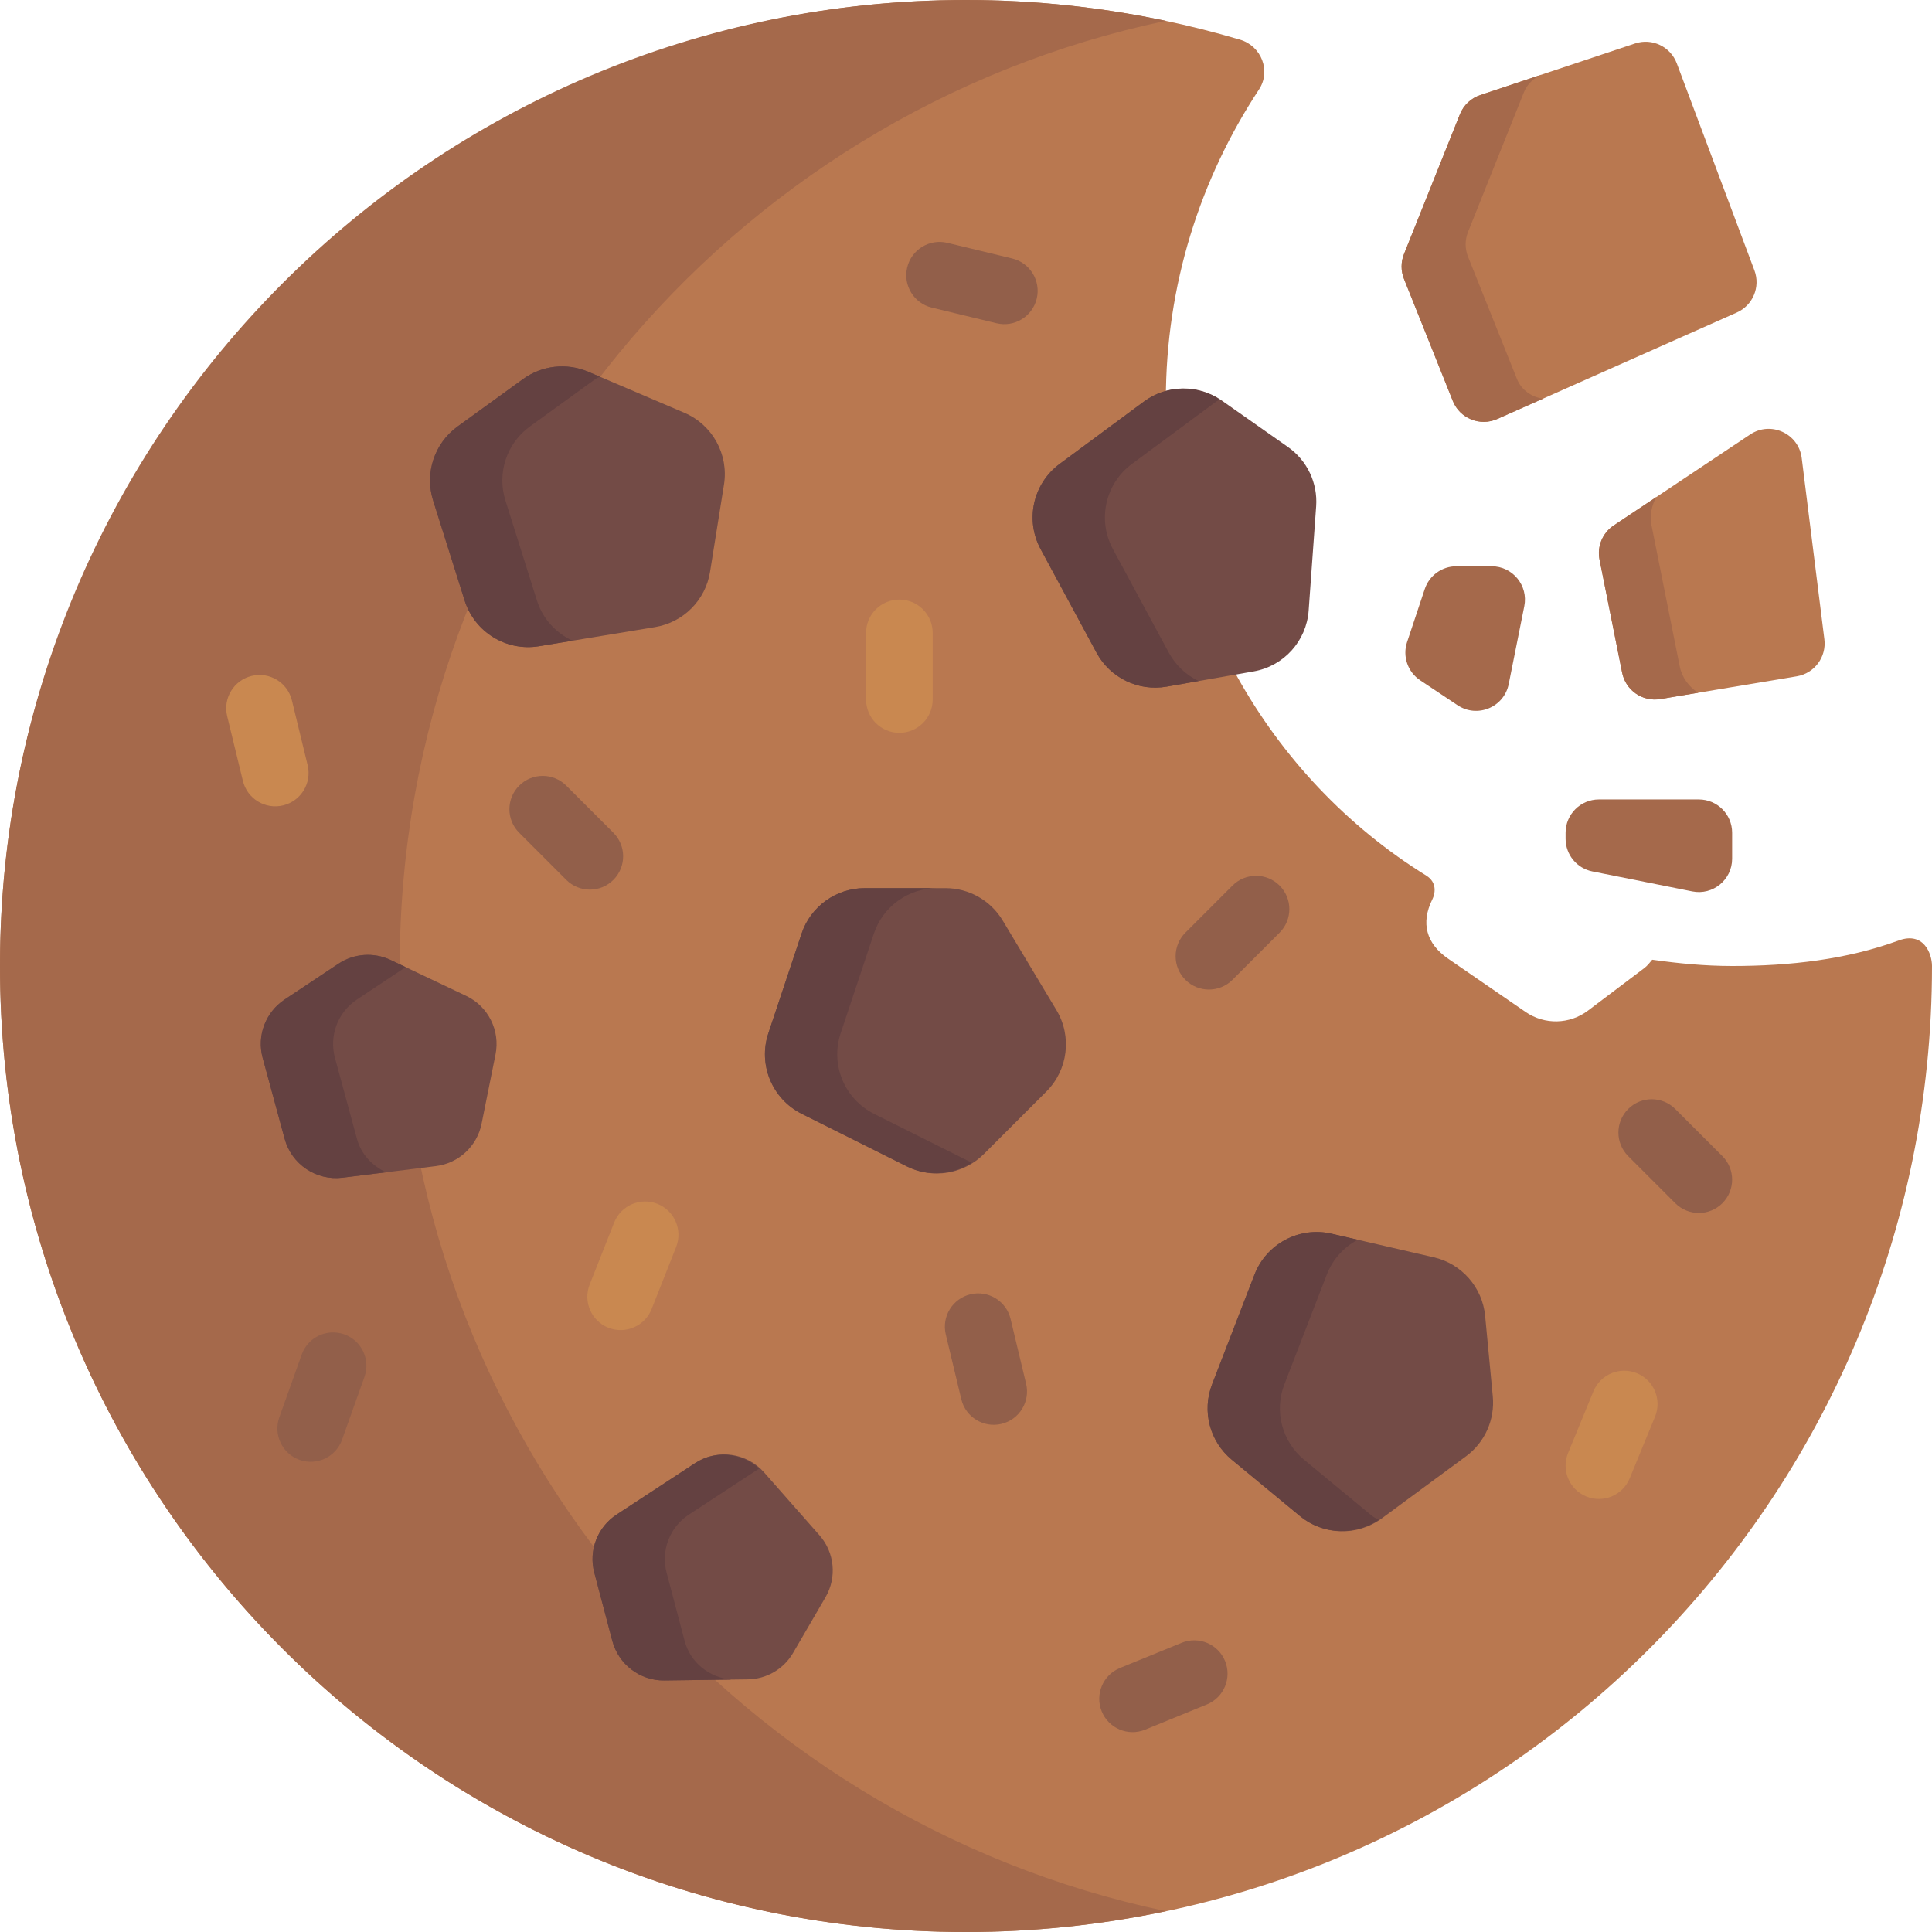
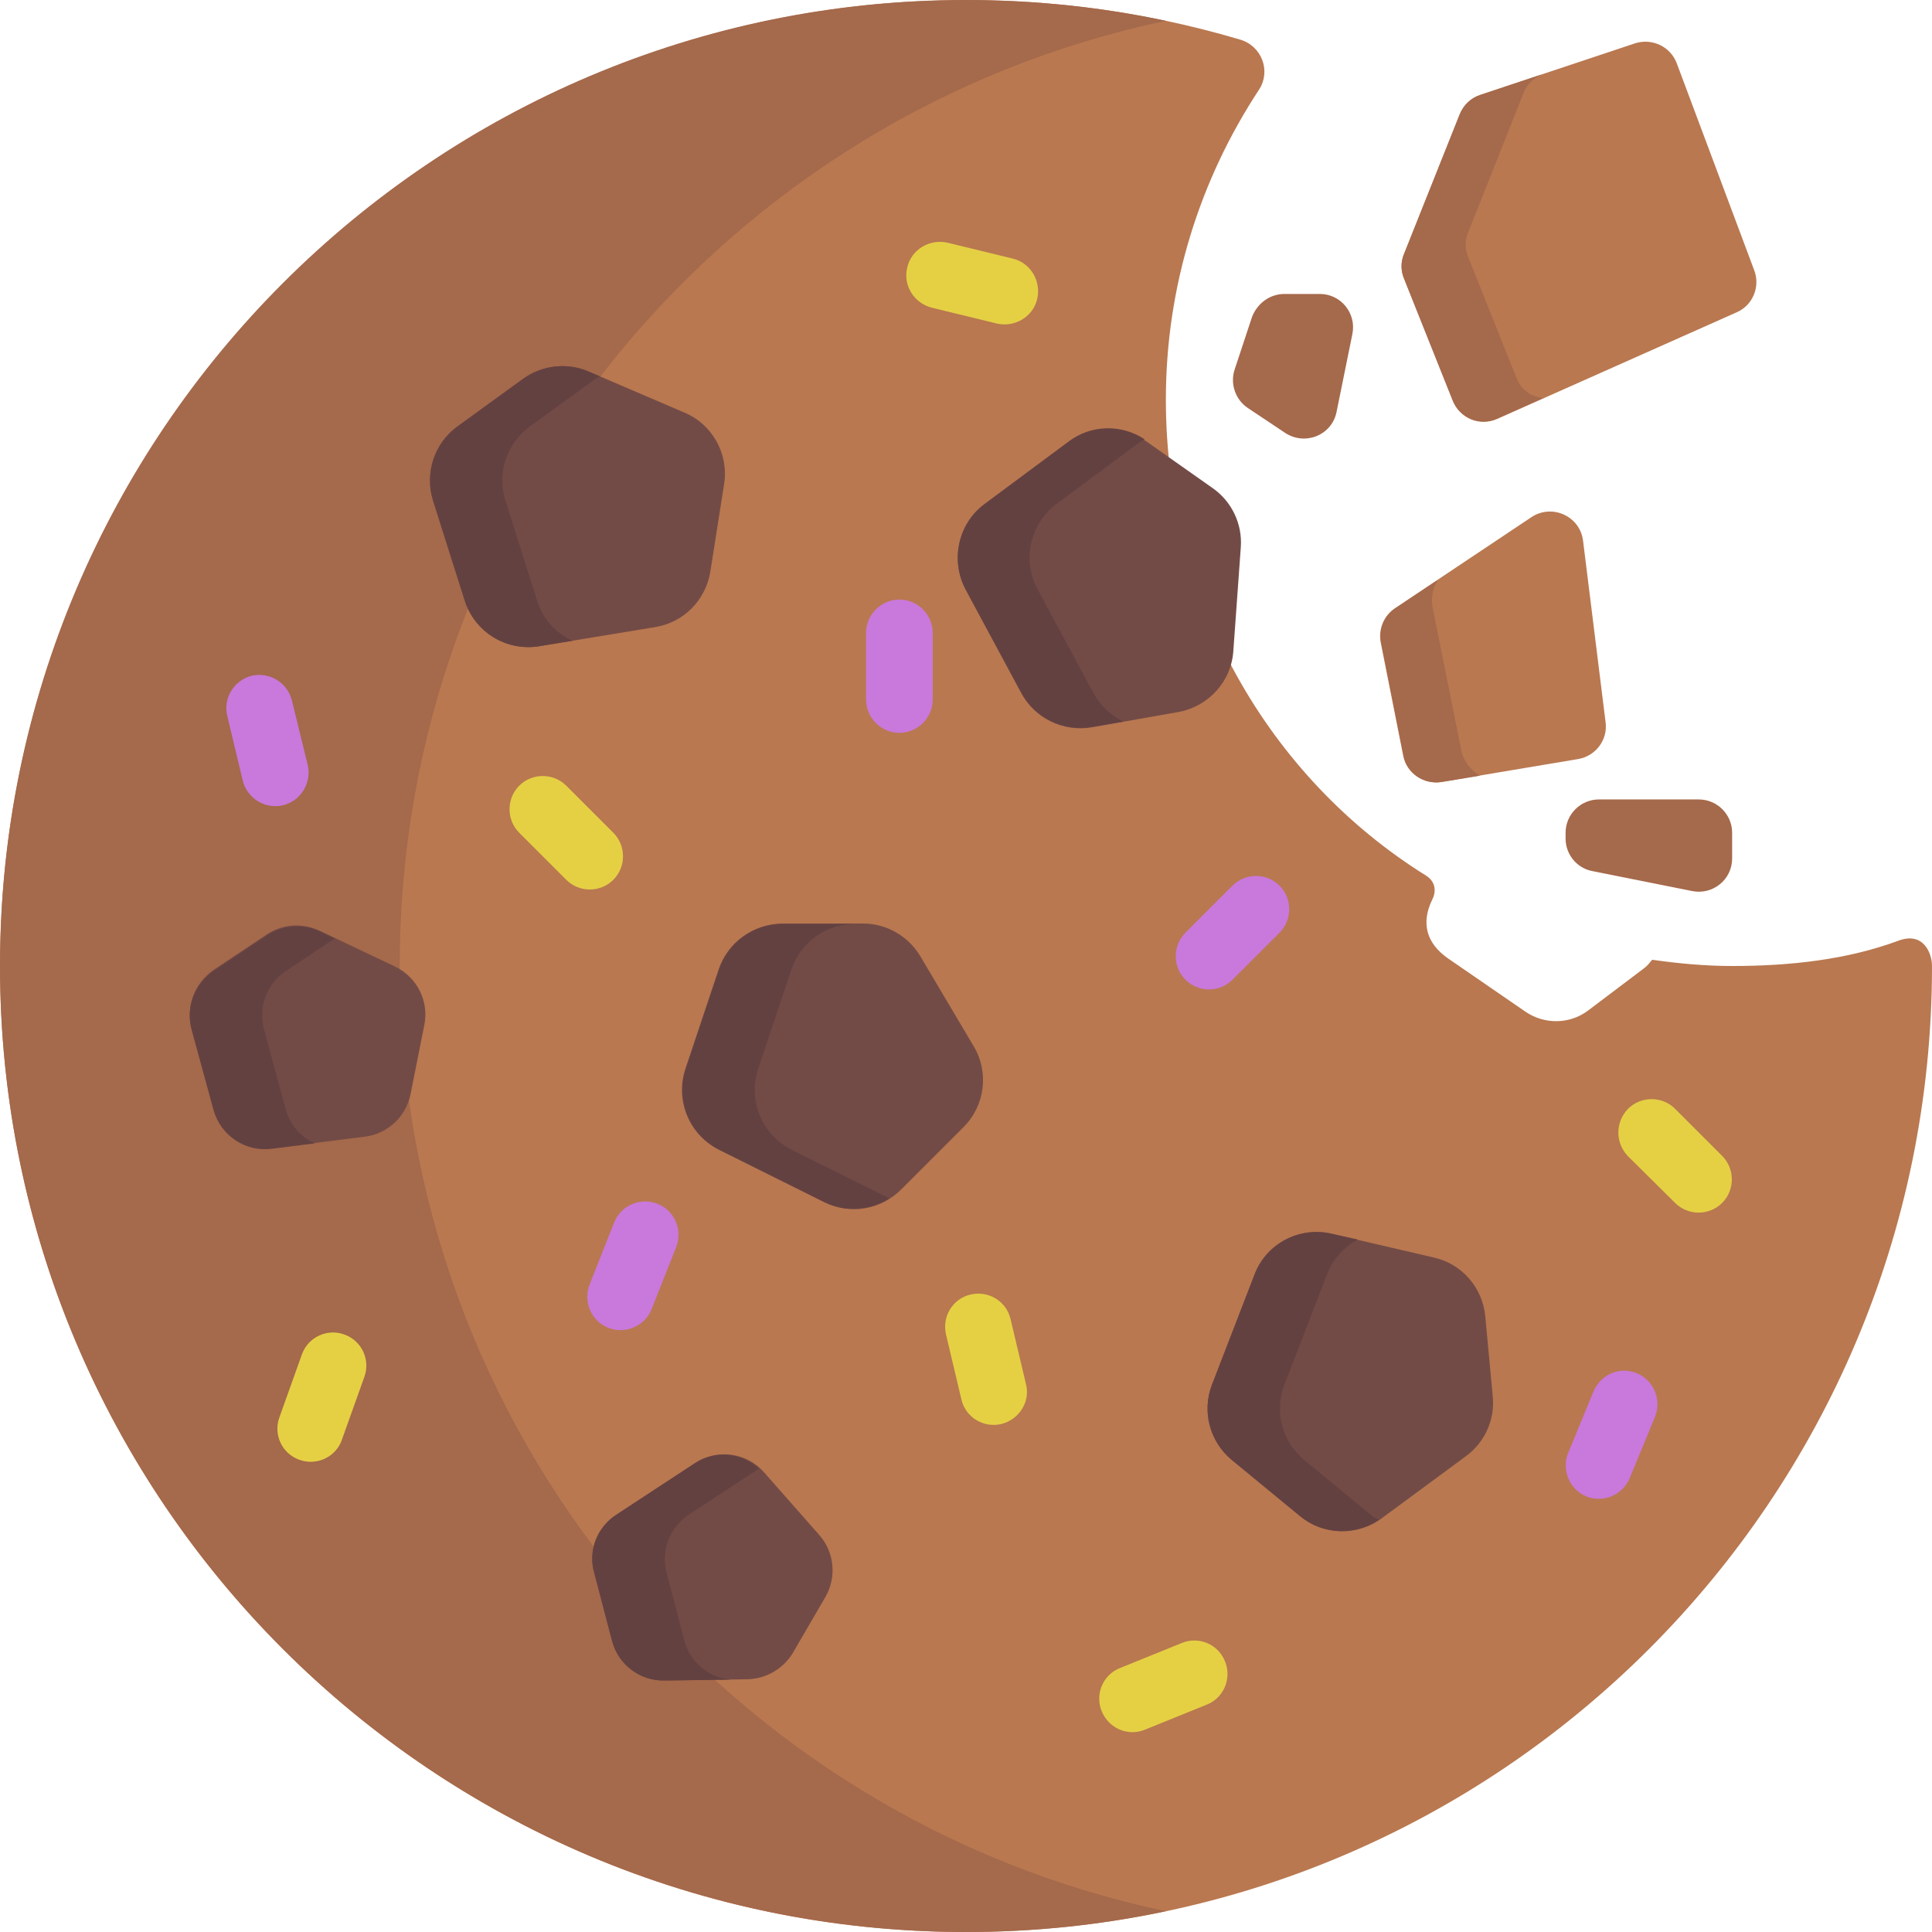
<svg xmlns="http://www.w3.org/2000/svg" version="1.1" id="Layer_1" x="0px" y="0px" viewBox="0 0 464 464" style="enable-background:new 0 0 464 464;" xml:space="preserve">
+   <style type="text/css">
+ 	.st0{fill:#B97850;}
+ 	.st1{fill:#A5694B;}
+ 	.st2{fill:#734B46;}
+ 	.st3{fill:#644141;}
+ 	.st4{fill:#C978DC;}
+ 	.st5{fill:#E5D044;}
+ </style>
  <g>
    <g>
      <g>
-         <path style="fill:#B97850;" d="M455.996,225.872C443.563,230.438,429.943,232,416,232c-6.533,0-12.907-0.619-19.195-1.51     c-0.594,0.696-1.136,1.434-1.891,2.003l-13.546,10.226c-4.394,3.317-10.418,3.45-14.955,0.33L347.8,230.248     c-5.245-3.607-6.63-8.546-3.8-14.248l0,0c0.663-1.336,1.224-4.047-1.46-5.711C304.553,186.743,280,144.013,280,96     c0-27.542,8.271-53.104,22.364-74.504c2.944-4.47,0.578-10.452-4.554-11.971c-24.286-7.189-50.214-10.547-77.121-9.252     C103.176,5.925,6.965,101.163,0.376,218.628C-7.153,352.824,99.441,464,232,464c128.13,0,232-103.87,232-232     C464,229.049,462,223.667,455.996,225.872z" />
+         <path class="st0" d="M456,225.9c-12.4,4.6-26.1,6.1-40,6.1c-6.5,0-12.9-0.6-19.2-1.5c-0.6,0.7-1.1,1.4-1.9,2l-13.5,10.2     c-4.4,3.3-10.4,3.4-15,0.3l-18.6-12.8c-5.2-3.6-6.6-8.5-3.8-14.2l0,0c0.7-1.3,1.2-4-1.5-5.7C304.6,186.7,280,144,280,96     c0-27.5,8.3-53.1,22.4-74.5c2.9-4.5,0.6-10.5-4.6-12C273.5,2.3,247.6-1,220.7,0.3C103.2,5.9,7,101.2,0.4,218.6     C-7.2,352.8,99.4,464,232,464c128.1,0,232-103.9,232-232C464,229,462,223.7,456,225.9z" />
      </g>
    </g>
    <g>
      <g>
-         <path style="fill:#A5694B;" d="M96,232C96,120.33,174.907,27.113,280,5c-15.491-3.259-31.54-5-48-5C103.87,0,0,103.869,0,232     c0,128.13,103.87,232,232,232c16.46,0,32.509-1.741,48-5C174.907,436.886,96,343.67,96,232z" />
+         <path class="st1" d="M96,232C96,120.3,174.9,27.1,280,5c-15.5-3.3-31.5-5-48-5C103.9,0,0,103.9,0,232c0,128.1,103.9,232,232,232     c16.5,0,32.5-1.7,48-5C174.9,436.9,96,343.7,96,232z" />
      </g>
    </g>
    <g>
      <g>
-         <path style="fill:#734B46;" d="M192.5,224.242l-7.965,23.895c-2.518,7.554,0.902,15.81,8.024,19.37l25.274,12.637     c6.16,3.08,13.599,1.873,18.469-2.997l15.012-15.012c5.191-5.191,6.184-13.25,2.406-19.546l-12.912-21.52     c-2.892-4.819-8.1-7.768-13.72-7.768h-19.409C200.792,213.301,194.678,217.708,192.5,224.242z" />
+         <path class="st2" d="M172.6,232.8l-8,23.9c-2.5,7.6,0.9,15.8,8,19.4l25.3,12.6c6.2,3.1,13.6,1.9,18.5-3l15-15     c5.2-5.2,6.2-13.2,2.4-19.5L221,229.6c-2.9-4.8-8.1-7.8-13.7-7.8h-19.4C180.9,221.9,174.8,226.3,172.6,232.8z" />
      </g>
    </g>
    <g>
      <g>
-         <path style="fill:#734B46;" d="M104.018,120.196l7.57,24.023c2.393,7.594,10.006,12.273,17.862,10.979l27.881-4.595     c6.795-1.12,12.111-6.463,13.198-13.263l3.349-20.964c1.158-7.25-2.767-14.358-9.519-17.24l-23.082-9.851     c-5.169-2.206-11.117-1.538-15.668,1.759l-15.717,11.387C104.314,106.472,101.948,113.628,104.018,120.196z" />
+         <path class="st2" d="M104,120.2l7.6,24c2.4,7.6,10,12.3,17.9,11l27.9-4.6c6.8-1.1,12.1-6.5,13.2-13.3l3.3-21     c1.2-7.2-2.8-14.4-9.5-17.2l-23.1-9.9c-5.2-2.2-11.1-1.5-15.7,1.8l-15.7,11.4C104.3,106.5,101.9,113.6,104,120.2z" />
      </g>
    </g>
    <g>
      <g>
-         <path style="fill:#734B46;" d="M274.737,96.437l-20.25,14.978c-6.402,4.735-8.348,13.456-4.566,20.463l13.421,24.866     c3.271,6.06,10.053,9.348,16.837,8.161l20.913-3.658c7.232-1.265,12.675-7.29,13.202-14.613l1.8-25.031     c0.403-5.606-2.164-11.012-6.764-14.242l-15.884-11.154C287.811,92.249,280.274,92.342,274.737,96.437z" />
+         <path class="st2" d="M256.7,106.1l-20.2,15c-6.4,4.7-8.3,13.5-4.6,20.5l13.4,24.9c3.3,6.1,10.1,9.3,16.8,8.2l20.9-3.7     c7.2-1.3,12.7-7.3,13.2-14.6l1.8-25c0.4-5.6-2.2-11-6.8-14.2l-15.9-11.2C269.7,101.9,262.2,102,256.7,106.1z" />
      </g>
    </g>
    <g>
      <g>
-         <path style="fill:#734B46;" d="M63.081,254.065l5.278,19.432c1.669,6.143,7.6,10.124,13.917,9.341l22.419-2.779     c5.464-0.677,9.882-4.775,10.967-10.173l3.346-16.64c1.157-5.754-1.751-11.558-7.052-14.076l-18.123-8.608     c-4.059-1.928-8.831-1.585-12.572,0.904l-12.919,8.594C63.757,243.112,61.638,248.752,63.081,254.065z" />
+         <path class="st2" d="M46,247.1l5.3,19.4c1.7,6.1,7.6,10.1,13.9,9.3l22.4-2.8c5.5-0.7,9.9-4.8,11-10.2l3.3-16.6     c1.2-5.8-1.8-11.6-7.1-14.1l-18.1-8.6c-4.1-1.9-8.8-1.6-12.6,0.9l-12.9,8.6C46.7,236.2,44.6,241.8,46,247.1z" />
      </g>
    </g>
    <g>
      <g>
-         <path style="fill:#734B46;" d="M344.349,301.96l-24.542-5.665c-7.758-1.791-15.653,2.395-18.523,9.823l-10.186,26.357     c-2.483,6.424-0.576,13.716,4.733,18.102l16.367,13.522c5.66,4.676,13.776,4.9,19.686,0.544l20.2-14.892     c4.524-3.335,6.966-8.799,6.433-14.394l-1.839-19.322C356.026,309.179,351.059,303.51,344.349,301.96z" />
+         <path class="st2" d="M344.3,302l-24.5-5.7c-7.8-1.8-15.7,2.4-18.5,9.8l-10.2,26.4c-2.5,6.4-0.6,13.7,4.7,18.1l16.4,13.5     c5.7,4.7,13.8,4.9,19.7,0.5l20.2-14.9c4.5-3.3,7-8.8,6.4-14.4l-1.8-19.3C356,309.2,351.1,303.5,344.3,302z" />
      </g>
    </g>
    <g>
      <g>
-         <path style="fill:#734B46;" d="M196.814,368.722l-13.287-15.089c-4.2-4.77-11.269-5.726-16.585-2.242l-18.866,12.362     c-4.598,3.013-6.752,8.63-5.348,13.945l4.329,16.384c1.497,5.666,6.658,9.586,12.518,9.508l20.03-0.267     c4.486-0.06,8.611-2.469,10.868-6.346l7.793-13.39C201.032,378.836,200.446,372.848,196.814,368.722z" />
+         <path class="st2" d="M196.8,368.7l-13.3-15.1c-4.2-4.8-11.3-5.7-16.6-2.2l-18.9,12.4c-4.6,3-6.8,8.6-5.3,13.9l4.3,16.4     c1.5,5.7,6.7,9.6,12.5,9.5l20-0.3c4.5-0.1,8.6-2.5,10.9-6.3l7.8-13.4C201,378.8,200.4,372.8,196.8,368.7z" />
      </g>
    </g>
    <g>
      <g>
-         <path style="fill:#644141;" d="M128.955,144.219l-7.57-24.023c-2.07-6.568,0.296-13.725,5.873-17.766l15.717-11.387     c0.333-0.242,0.719-0.365,1.066-0.579l-2.766-1.181c-5.169-2.205-11.117-1.537-15.668,1.76L109.89,102.43     c-5.577,4.041-7.943,11.197-5.873,17.766l7.57,24.023c2.393,7.594,10.006,12.273,17.862,10.979l8.046-1.326     C133.541,152.032,130.349,148.645,128.955,144.219z" />
+         <path class="st3" d="M129,144.2l-7.6-24c-2.1-6.6,0.3-13.7,5.9-17.8L143,91c0.3-0.2,0.7-0.4,1.1-0.6l-2.8-1.2     c-5.2-2.2-11.1-1.5-15.7,1.8l-15.7,11.4c-5.6,4-7.9,11.2-5.9,17.8l7.6,24c2.4,7.6,10,12.3,17.9,11l8-1.3     C133.5,152,130.3,148.6,129,144.2z" />
      </g>
    </g>
    <g>
      <g>
-         <path style="fill:#644141;" d="M280.709,156.745l-13.421-24.866c-3.782-7.007-1.836-15.729,4.565-20.464l20.25-14.977     c0.272-0.202,0.598-0.275,0.879-0.457c-5.584-3.654-12.851-3.533-18.247,0.457l-20.25,14.977     c-6.401,4.735-8.348,13.457-4.565,20.464l13.421,24.866c3.271,6.061,10.053,9.348,16.837,8.161l7.689-1.345     C284.893,162.131,282.355,159.793,280.709,156.745z" />
+         <path class="st3" d="M262.6,166.4l-13.4-24.9c-3.8-7-1.8-15.7,4.6-20.5l20.2-15c0.3-0.2,0.6-0.3,0.9-0.5     c-5.6-3.7-12.9-3.5-18.2,0.5l-20.2,15c-6.4,4.7-8.3,13.5-4.6,20.5l13.4,24.9c3.3,6.1,10.1,9.3,16.8,8.2l7.7-1.3     C266.8,171.8,264.3,169.5,262.6,166.4z" />
      </g>
    </g>
    <g>
      <g>
-         <path style="fill:#644141;" d="M329.565,364.099l-16.367-13.522c-5.309-4.387-7.216-11.678-4.733-18.102l10.186-26.357     c1.437-3.717,4.132-6.621,7.438-8.373l-6.282-1.449c-7.759-1.791-15.653,2.395-18.523,9.822l-10.186,26.357     c-2.483,6.424-0.576,13.715,4.733,18.102l16.367,13.522c5.442,4.497,13.113,4.765,18.952,0.914     C330.633,364.678,330.049,364.498,329.565,364.099z" />
+         <path class="st3" d="M329.6,364.1l-16.4-13.5c-5.3-4.4-7.2-11.7-4.7-18.1l10.2-26.4c1.4-3.7,4.1-6.6,7.4-8.4l-6.3-1.4     c-7.8-1.8-15.7,2.4-18.5,9.8l-10.2,26.4c-2.5,6.4-0.6,13.7,4.7,18.1l16.4,13.5c5.4,4.5,13.1,4.8,19,0.9     C330.6,364.7,330,364.5,329.6,364.1z" />
      </g>
    </g>
    <g>
      <g>
-         <path style="fill:#644141;" d="M209.926,267.506c-7.122-3.561-10.542-11.816-8.024-19.369l7.965-23.896     c2.178-6.534,8.292-10.94,15.179-10.94h-17.367c-6.887,0-13.001,4.406-15.179,10.94l-7.965,23.896     c-2.518,7.553,0.901,15.809,8.023,19.369l25.273,12.638c5.065,2.532,10.918,2.022,15.574-0.896L209.926,267.506z" />
+         <path class="st3" d="M190.1,276.1c-7.1-3.6-10.5-11.8-8-19.4l8-23.9c2.2-6.5,8.3-10.9,15.2-10.9h-17.4c-6.9,0-13,4.4-15.2,10.9     l-8,23.9c-2.5,7.6,0.9,15.8,8,19.4l25.3,12.6c5.1,2.5,10.9,2,15.6-0.9L190.1,276.1z" />
      </g>
    </g>
    <g>
      <g>
-         <path style="fill:#644141;" d="M85.726,273.497l-5.278-19.433c-1.443-5.313,0.675-10.953,5.26-14.003l11.715-7.792l-3.59-1.705     c-4.059-1.928-8.831-1.584-12.572,0.904l-12.919,8.593c-4.584,3.05-6.703,8.69-5.26,14.003l5.278,19.433     c1.668,6.144,7.6,10.124,13.917,9.342l10.434-1.294C89.416,279.994,86.74,277.232,85.726,273.497z" />
+         <path class="st3" d="M68.7,266.6l-5.3-19.4c-1.4-5.3,0.7-11,5.3-14l11.7-7.8l-3.6-1.7c-4.1-1.9-8.8-1.6-12.6,0.9l-12.9,8.6     c-4.6,3.1-6.7,8.7-5.3,14l5.3,19.4c1.7,6.1,7.6,10.1,13.9,9.3l10.4-1.3C72.3,273.1,69.7,270.3,68.7,266.6z" />
      </g>
    </g>
    <g>
      <g>
-         <path style="fill:#644141;" d="M164.424,394.081l-4.329-16.384c-1.404-5.315,0.75-10.932,5.348-13.945l16.886-11.064     c-4.259-3.792-10.511-4.492-15.387-1.297l-18.866,12.361c-4.598,3.014-6.752,8.63-5.348,13.945l4.329,16.384     c1.497,5.666,6.658,9.587,12.518,9.509l15.995-0.214C170.31,402.864,165.799,399.287,164.424,394.081z" />
+         <path class="st3" d="M164.4,394.1l-4.3-16.4c-1.4-5.3,0.8-10.9,5.3-13.9l16.9-11.1c-4.3-3.8-10.5-4.5-15.4-1.3l-18.9,12.4     c-4.6,3-6.8,8.6-5.3,13.9l4.3,16.4c1.5,5.7,6.7,9.6,12.5,9.5l16-0.2C170.3,402.9,165.8,399.3,164.4,394.1z" />
      </g>
    </g>
    <g>
      <g>
-         <path style="fill:#C98850;" d="M216,176L216,176c-4.418,0-8-3.582-8-8v-16c0-4.418,3.582-8,8-8l0,0c4.418,0,8,3.582,8,8v16     C224,172.418,220.418,176,216,176z" />
+         <path class="st4" d="M216,176L216,176c-4.4,0-8-3.6-8-8v-16c0-4.4,3.6-8,8-8l0,0c4.4,0,8,3.6,8,8v16C224,172.4,220.4,176,216,176     z" />
      </g>
    </g>
    <g>
      <g>
-         <path style="fill:#925F4A;" d="M147.314,211.314L147.314,211.314c-3.124,3.124-8.19,3.124-11.314,0L124.686,200     c-3.124-3.124-3.124-8.189,0-11.314l0,0c3.124-3.124,8.19-3.124,11.314,0L147.314,200     C150.438,203.124,150.438,208.19,147.314,211.314z" />
+         <path class="st5" d="M147.3,211.3L147.3,211.3c-3.1,3.1-8.2,3.1-11.3,0L124.7,200c-3.1-3.1-3.1-8.2,0-11.3l0,0     c3.1-3.1,8.2-3.1,11.3,0l11.3,11.3C150.4,203.1,150.4,208.2,147.3,211.3z" />
      </g>
    </g>
    <g>
      <g>
-         <path style="fill:#C98850;" d="M146.121,318.881L146.121,318.881c-4.109-1.623-6.124-6.271-4.501-10.38l5.879-14.881     c1.623-4.109,6.271-6.124,10.38-4.501l0,0c4.109,1.623,6.124,6.271,4.501,10.38l-5.879,14.881     C154.878,318.489,150.23,320.504,146.121,318.881z" />
+         <path class="st4" d="M146.1,318.9L146.1,318.9c-4.1-1.6-6.1-6.3-4.5-10.4l5.9-14.9c1.6-4.1,6.3-6.1,10.4-4.5l0,0     c4.1,1.6,6.1,6.3,4.5,10.4l-5.9,14.9C154.9,318.5,150.2,320.5,146.1,318.9z" />
      </g>
    </g>
    <g>
      <g>
-         <path style="fill:#925F4A;" d="M240.517,341.969L240.517,341.969c-4.297,1.03-8.614-1.619-9.644-5.916l-3.728-15.56     c-1.03-4.297,1.619-8.614,5.916-9.644l0,0c4.297-1.03,8.614,1.619,9.644,5.916l3.728,15.56     C247.463,336.621,244.814,340.939,240.517,341.969z" />
+         <path class="st5" d="M240.5,342L240.5,342c-4.3,1-8.6-1.6-9.6-5.9l-3.7-15.6c-1-4.3,1.6-8.6,5.9-9.6l0,0c4.3-1,8.6,1.6,9.6,5.9     l3.7,15.6C247.5,336.6,244.8,340.9,240.5,342z" />
      </g>
    </g>
    <g>
      <g>
-         <path style="fill:#925F4A;" d="M264.596,411.022L264.596,411.022c-1.67-4.091,0.292-8.76,4.383-10.43l14.813-6.048     c4.091-1.67,8.76,0.292,10.43,4.383l0,0c1.67,4.091-0.292,8.76-4.383,10.43l-14.813,6.048     C270.935,417.074,266.266,415.112,264.596,411.022z" />
+         <path class="st5" d="M264.6,411L264.6,411c-1.7-4.1,0.3-8.8,4.4-10.4l14.8-6c4.1-1.7,8.8,0.3,10.4,4.4l0,0     c1.7,4.1-0.3,8.8-4.4,10.4l-14.8,6C270.9,417.1,266.3,415.1,264.6,411z" />
      </g>
    </g>
    <g>
      <g>
-         <path style="fill:#925F4A;" d="M217.877,64.223L217.877,64.223c1.037-4.295,5.359-6.936,9.654-5.9l15.553,3.754     c4.295,1.037,6.936,5.359,5.9,9.654l0,0c-1.037,4.295-5.359,6.936-9.654,5.9l-15.553-3.754     C219.482,72.84,216.84,68.518,217.877,64.223z" />
+         <path class="st5" d="M217.9,64.2L217.9,64.2c1-4.3,5.4-6.9,9.7-5.9l15.6,3.8c4.3,1,6.9,5.4,5.9,9.7l0,0c-1,4.3-5.4,6.9-9.7,5.9     l-15.6-3.8C219.5,72.8,216.8,68.5,217.9,64.2z" />
      </g>
    </g>
    <g>
      <g>
-         <path style="fill:#925F4A;" d="M71.932,350.606L71.932,350.606c-4.161-1.485-6.331-6.062-4.846-10.223l5.377-15.069     c1.485-4.161,6.062-6.331,10.223-4.846l0,0c4.161,1.485,6.331,6.062,4.846,10.223l-5.377,15.069     C80.67,349.921,76.093,352.091,71.932,350.606z" />
+         <path class="st5" d="M71.9,350.6L71.9,350.6c-4.2-1.5-6.3-6.1-4.8-10.2l5.4-15.1c1.5-4.2,6.1-6.3,10.2-4.8l0,0     c4.2,1.5,6.3,6.1,4.8,10.2l-5.4,15.1C80.7,349.9,76.1,352.1,71.9,350.6z" />
      </g>
    </g>
    <g>
      <g>
-         <path style="fill:#C98850;" d="M60.445,162.331L60.445,162.331c4.293-1.043,8.619,1.592,9.662,5.886l3.776,15.548     c1.043,4.293-1.592,8.619-5.886,9.662l0,0c-4.293,1.043-8.619-1.592-9.662-5.886l-3.776-15.548     C53.517,167.7,56.152,163.374,60.445,162.331z" />
+         <path class="st4" d="M60.4,162.3L60.4,162.3c4.3-1,8.6,1.6,9.7,5.9l3.8,15.5c1,4.3-1.6,8.6-5.9,9.7l0,0c-4.3,1-8.6-1.6-9.7-5.9     L54.6,172C53.5,167.7,56.2,163.4,60.4,162.3z" />
      </g>
    </g>
    <g>
      <g>
-         <path style="fill:#925F4A;" d="M284.686,235.314L284.686,235.314c-3.124-3.124-3.124-8.19,0-11.314L296,212.686     c3.124-3.124,8.19-3.124,11.314,0l0,0c3.124,3.124,3.124,8.189,0,11.314L296,235.314     C292.876,238.438,287.81,238.438,284.686,235.314z" />
+         <path class="st4" d="M284.7,235.3L284.7,235.3c-3.1-3.1-3.1-8.2,0-11.3l11.3-11.3c3.1-3.1,8.2-3.1,11.3,0l0,0     c3.1,3.1,3.1,8.2,0,11.3L296,235.3C292.9,238.4,287.8,238.4,284.7,235.3z" />
      </g>
    </g>
    <g>
      <g>
-         <path style="fill:#925F4A;" d="M391.029,266.343L391.029,266.343c3.124-3.124,8.19-3.124,11.314,0l11.314,11.314     c3.124,3.124,3.124,8.19,0,11.314l0,0c-3.124,3.124-8.19,3.124-11.314,0l-11.314-11.314     C387.905,274.533,387.905,269.467,391.029,266.343z" />
+         <path class="st5" d="M391,266.3L391,266.3c3.1-3.1,8.2-3.1,11.3,0l11.3,11.3c3.1,3.1,3.1,8.2,0,11.3l0,0c-3.1,3.1-8.2,3.1-11.3,0     L391,277.7C387.9,274.5,387.9,269.5,391,266.3z" />
      </g>
    </g>
    <g>
      <g>
-         <path style="fill:#C98850;" d="M393.125,329.8L393.125,329.8c4.087,1.68,6.038,6.354,4.358,10.441l-6.082,14.799     c-1.68,4.087-6.354,6.038-10.44,4.358l0,0c-4.087-1.68-6.038-6.354-4.358-10.441l6.082-14.799     C384.364,330.071,389.039,328.12,393.125,329.8z" />
+         <path class="st4" d="M393.1,329.8L393.1,329.8c4.1,1.7,6,6.4,4.4,10.4l-6.1,14.8c-1.7,4.1-6.4,6-10.4,4.4l0,0     c-4.1-1.7-6-6.4-4.4-10.4l6.1-14.8C384.4,330.1,389,328.1,393.1,329.8z" />
      </g>
    </g>
    <g>
      <g>
-         <path style="fill:#B97850;" d="M384.156,134.417l5.43,27.151c0.847,4.234,4.901,7.032,9.16,6.322l32.784-5.464     c4.233-0.706,7.155-4.625,6.623-8.883l-5.442-43.535c-0.738-5.901-7.428-8.963-12.376-5.664l-32.772,21.848     C384.865,127.99,383.52,131.238,384.156,134.417z" />
+         <path class="st0" d="M331.6,154.3l5.4,27.2c0.8,4.2,4.9,7,9.2,6.3l32.8-5.5c4.2-0.7,7.2-4.6,6.6-8.9l-5.4-43.5     c-0.7-5.9-7.4-9-12.4-5.7L335,146.1C332.3,147.9,331,151.2,331.6,154.3z" />
      </g>
    </g>
    <g>
      <g>
-         <path style="fill:#B97850;" d="M359.592,100.626l57.52-25.565c3.869-1.719,5.728-6.155,4.242-10.119l-18.646-49.724     c-1.511-4.029-5.938-6.141-10.02-4.78L355.52,22.827c-2.232,0.744-4.024,2.433-4.898,4.618l-13.434,33.584     c-0.763,1.907-0.763,4.035,0,5.942l11.726,29.315C350.599,100.499,355.446,102.468,359.592,100.626z" />
+         <path class="st0" d="M359.6,100.6l57.5-25.6c3.9-1.7,5.7-6.2,4.2-10.1l-18.6-49.7c-1.5-4-5.9-6.1-10-4.8l-37.2,12.4     c-2.2,0.7-4,2.4-4.9,4.6L337.2,61c-0.8,1.9-0.8,4,0,5.9l11.7,29.3C350.6,100.5,355.4,102.5,359.6,100.6z" />
      </g>
    </g>
    <g>
      <g>
-         <path style="fill:#A5694B;" d="M349.766,136h8.475c5.048,0,8.835,4.619,7.845,9.569l-3.743,18.717     c-1.117,5.584-7.544,8.246-12.282,5.087l-8.976-5.984c-3.002-2.001-4.293-5.764-3.152-9.186l4.244-12.733     C343.266,138.203,346.323,136,349.766,136z" />
+         <path class="st1" d="M308.5,70.6h8.5c5,0,8.8,4.6,7.8,9.6L321,98.9c-1.1,5.6-7.5,8.2-12.3,5.1l-9-6c-3-2-4.3-5.8-3.2-9.2     l4.2-12.7C302,72.8,305,70.6,308.5,70.6z" />
      </g>
    </g>
    <g>
      <g>
-         <path style="fill:#A5694B;" d="M376,200v1.442c0,3.813,2.692,7.097,6.431,7.845l24,4.8c4.95,0.99,9.569-2.796,9.569-7.845V200     c0-4.418-3.582-8-8-8h-24C379.582,192,376,195.582,376,200z" />
+         <path class="st1" d="M376,200v1.4c0,3.8,2.7,7.1,6.4,7.8l24,4.8c5,1,9.6-2.8,9.6-7.8V200c0-4.4-3.6-8-8-8h-24     C379.6,192,376,195.6,376,200z" />
      </g>
    </g>
    <g>
      <g>
-         <path style="fill:#A5694B;" d="M364.298,90.969l-11.726-29.315c-0.763-1.907-0.763-4.035,0-5.942l13.434-33.584     c0.768-1.92,2.319-3.34,4.181-4.189l-14.667,4.889c-2.232,0.744-4.024,2.434-4.898,4.619l-13.434,33.584     c-0.763,1.906-0.763,4.034,0,5.941l11.726,29.316c1.685,4.211,6.531,6.182,10.677,4.339l10.95-4.866     C367.845,95.342,365.391,93.699,364.298,90.969z" />
+         <path class="st1" d="M364.3,91l-11.7-29.3c-0.8-1.9-0.8-4,0-5.9L366,22.1c0.8-1.9,2.3-3.3,4.2-4.2l-14.7,4.9     c-2.2,0.7-4,2.4-4.9,4.6L337.2,61c-0.8,1.9-0.8,4,0,5.9l11.7,29.3c1.7,4.2,6.5,6.2,10.7,4.3l11-4.9     C367.8,95.3,365.4,93.7,364.3,91z" />
      </g>
    </g>
    <g>
      <g>
-         <path style="fill:#A5694B;" d="M403.402,159.984l-6.767-33.833c-0.478-2.388,0.031-4.757,1.176-6.792l-10.249,6.832     c-2.698,1.799-4.043,5.047-3.407,8.226l5.43,27.151c0.847,4.233,4.901,7.031,9.16,6.322l9.089-1.516     C405.63,164.964,403.955,162.746,403.402,159.984z" />
+         <path class="st1" d="M350.9,179.9l-6.8-33.8c-0.5-2.4,0-4.8,1.2-6.8l-10.2,6.8c-2.7,1.8-4,5-3.4,8.2l5.4,27.2     c0.8,4.2,4.9,7,9.2,6.3l9.1-1.5C353.1,184.9,351.4,182.7,350.9,179.9z" />
      </g>
    </g>
  </g>
-   <g>
- </g>
-   <g>
- </g>
-   <g>
- </g>
-   <g>
- </g>
-   <g>
- </g>
-   <g>
- </g>
-   <g>
- </g>
-   <g>
- </g>
-   <g>
- </g>
-   <g>
- </g>
-   <g>
- </g>
-   <g>
- </g>
-   <g>
- </g>
-   <g>
- </g>
-   <g>
- </g>
</svg>
